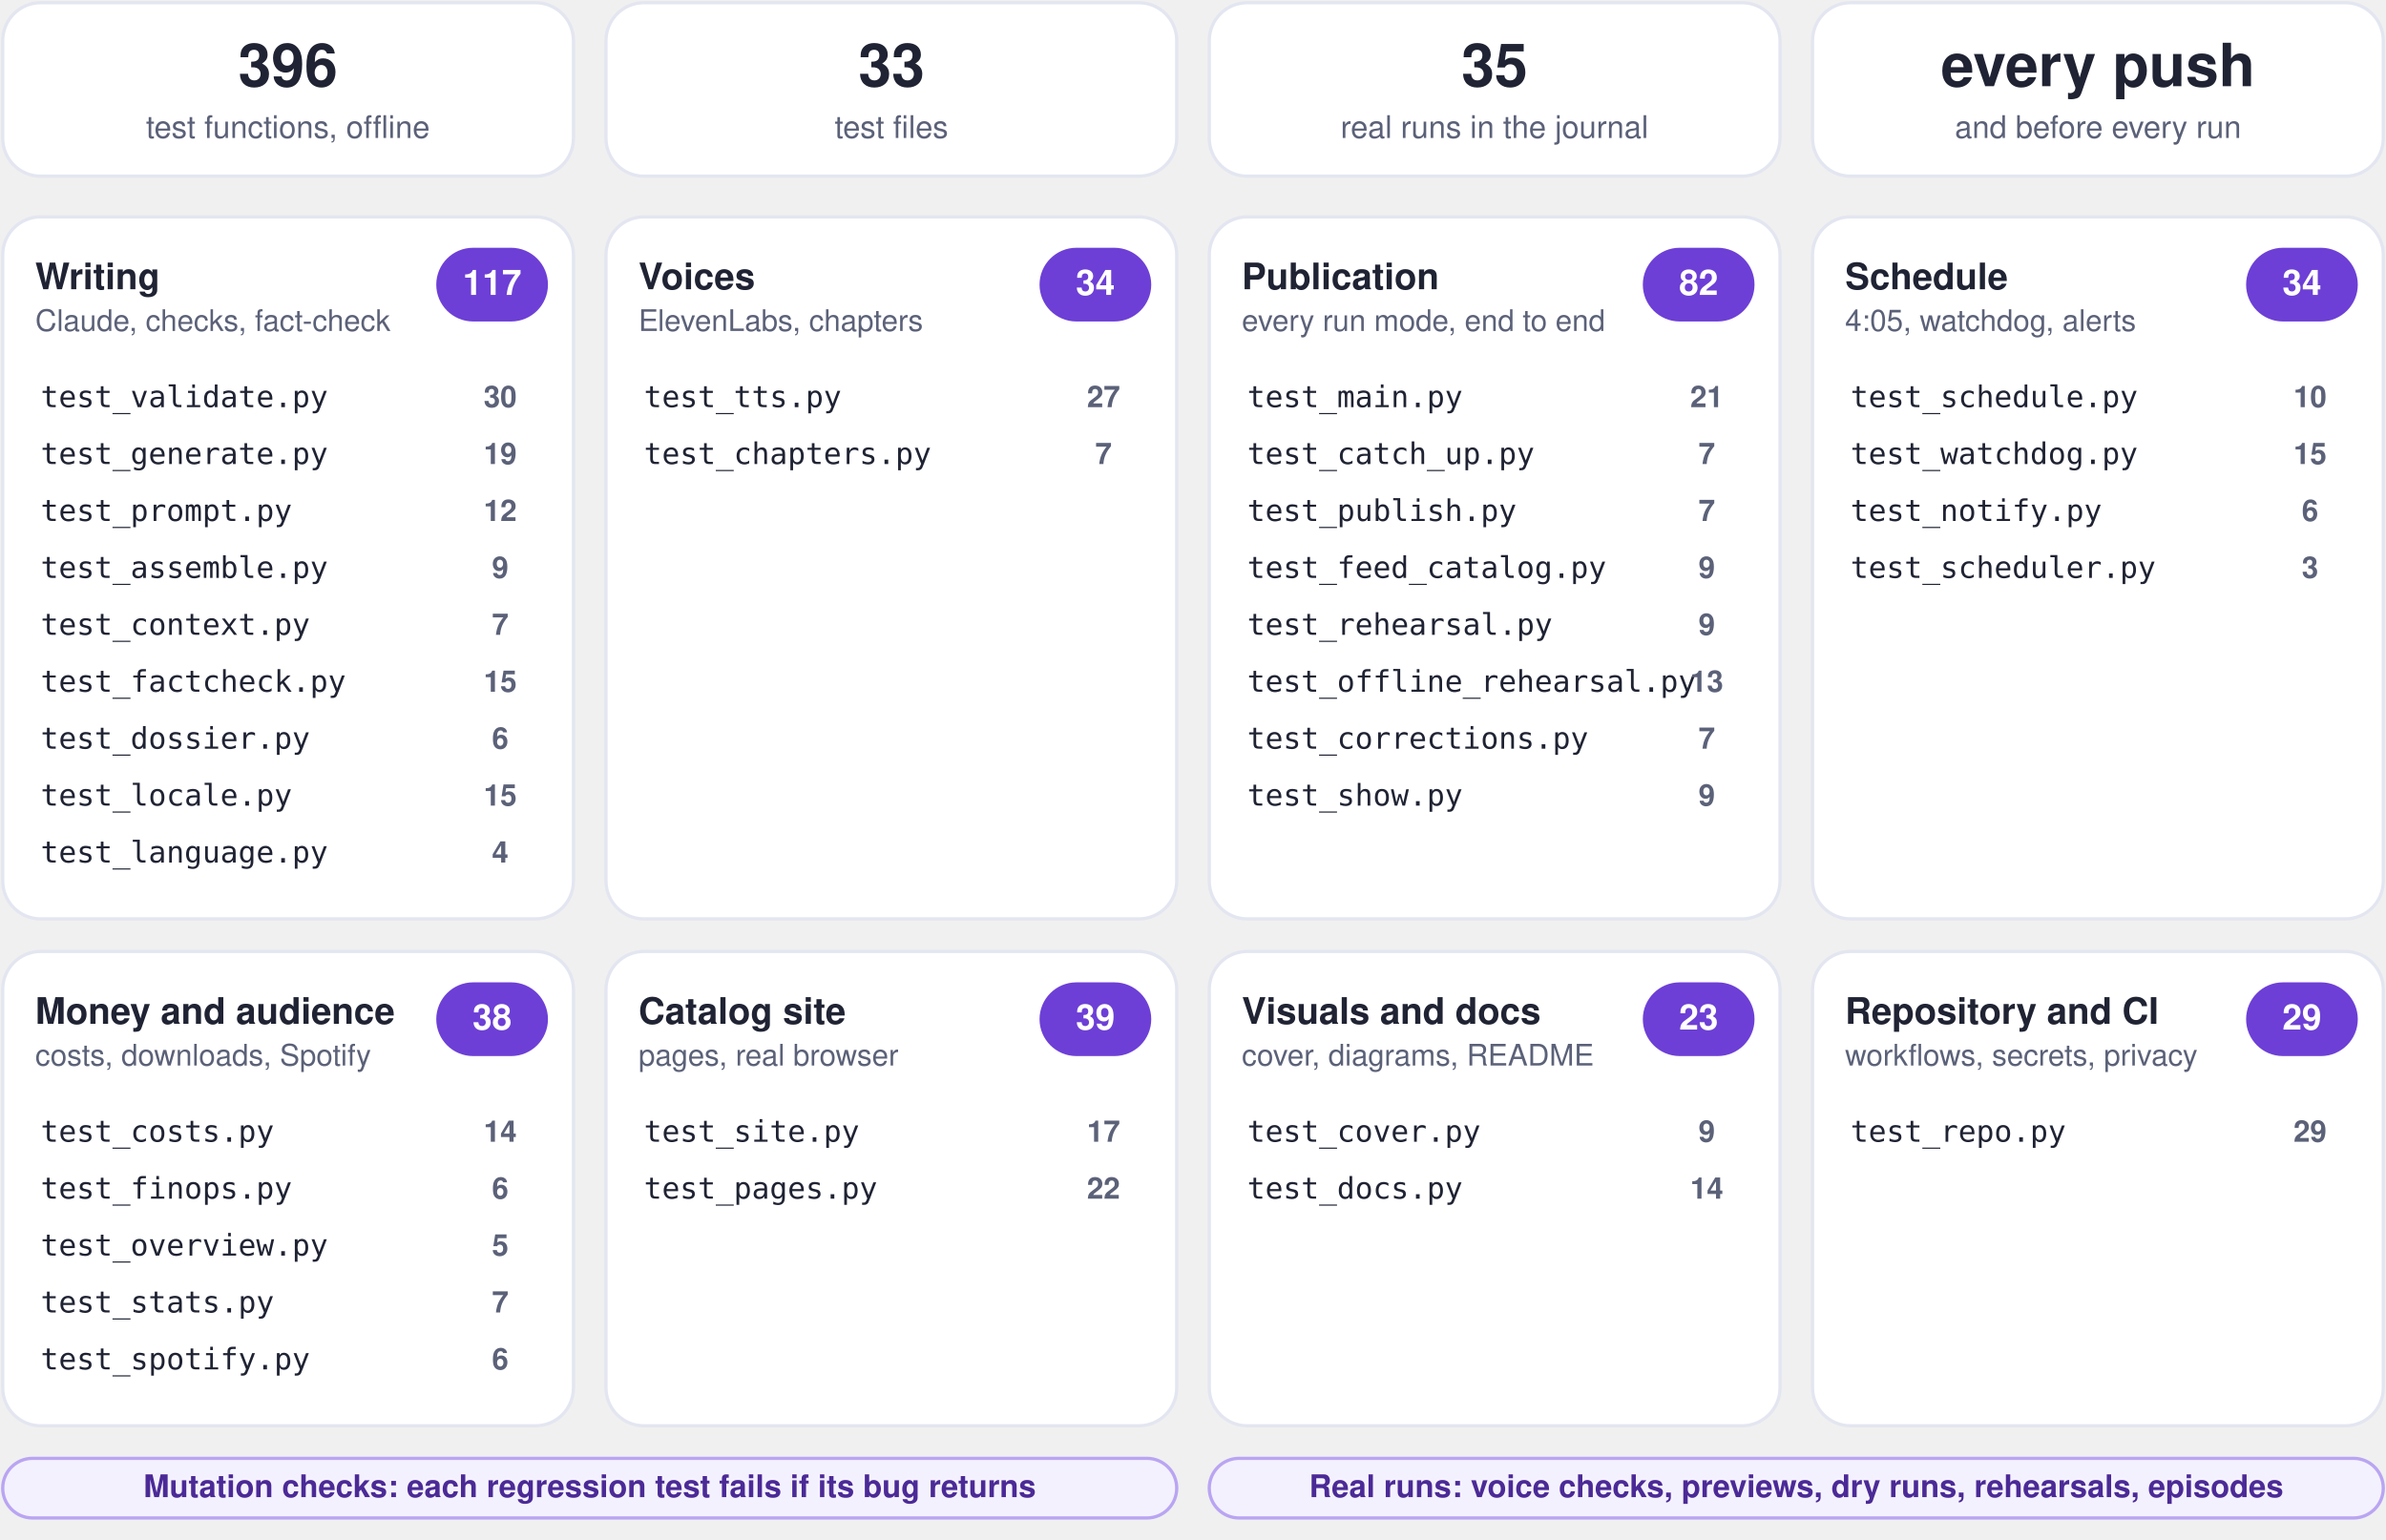
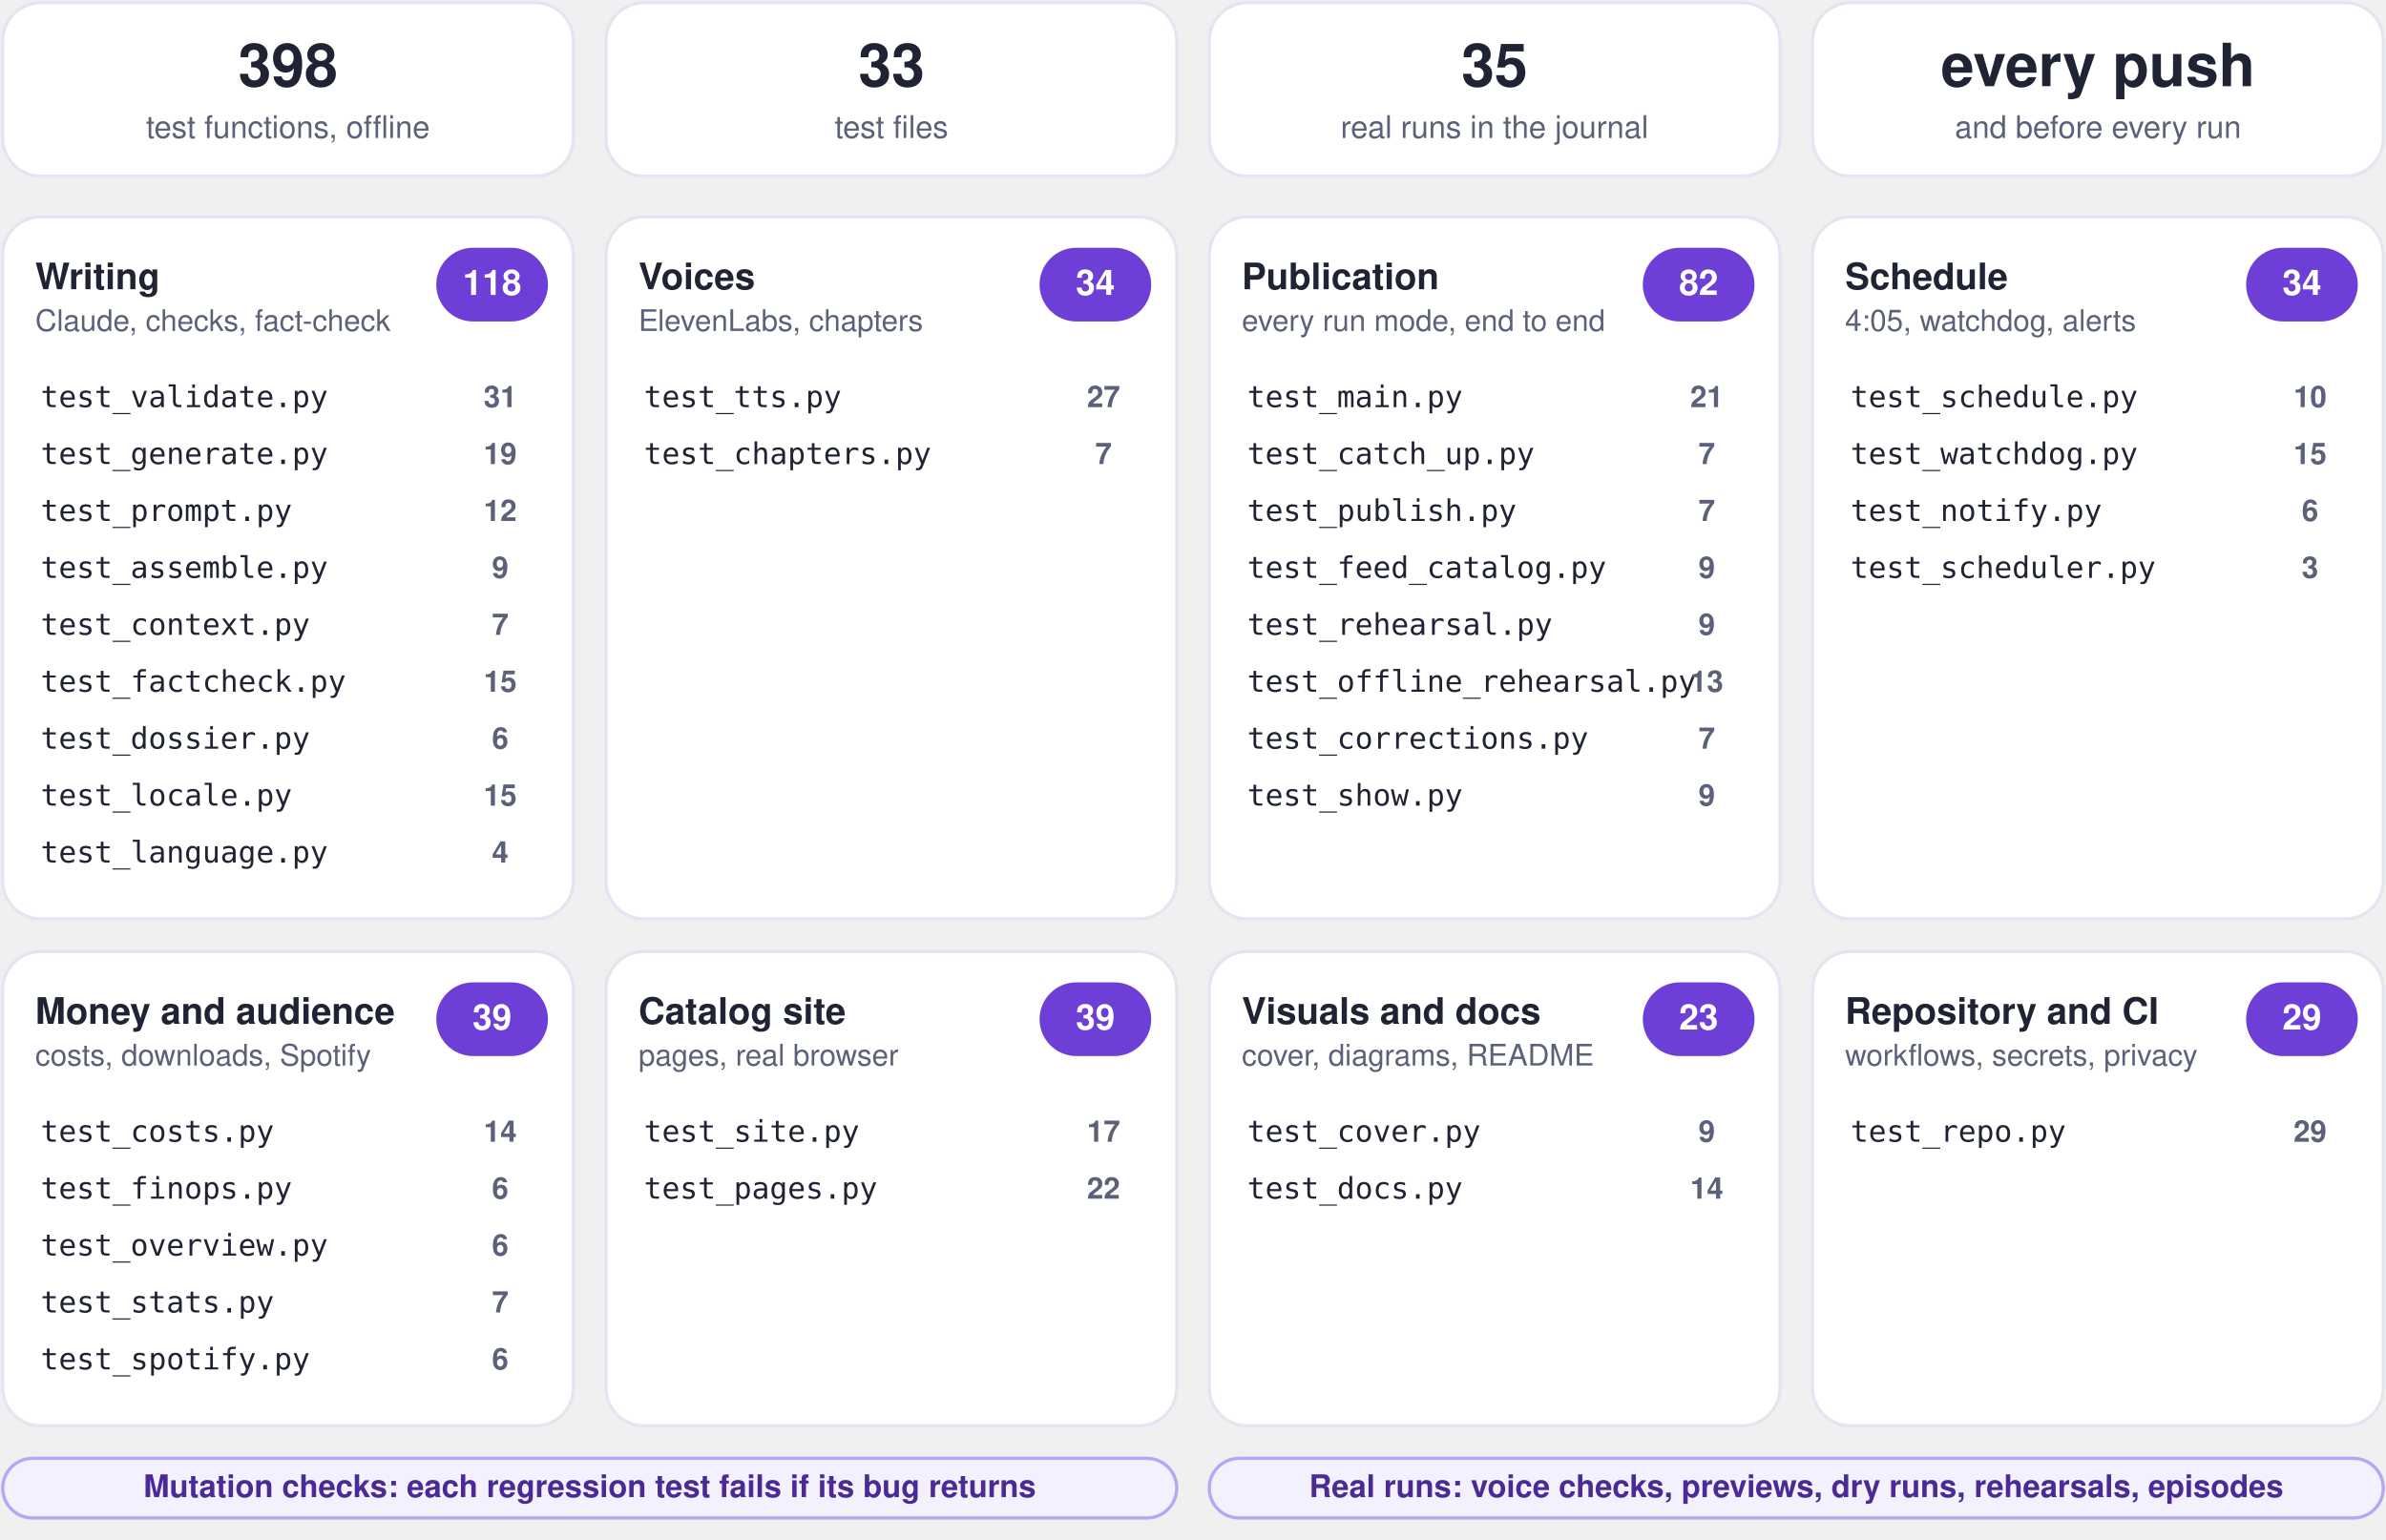
- <svg xmlns="http://www.w3.org/2000/svg" viewBox="0 0 880 568" width="880" height="568" role="img" aria-label="Test plan: 396 offline tests in 33 files">
+ <svg xmlns="http://www.w3.org/2000/svg" viewBox="0 0 880 568" width="880" height="568" role="img" aria-label="Test plan: 398 offline tests in 33 files">
  <g class="box">
    <rect x="1.0" y="1.0" width="210.5" height="64.0" rx="14" fill="#ffffff" stroke="#e3e6f0" stroke-width="1.2" class="frame" />
-     <text x="106.2" y="31.8" font-family="-apple-system, BlinkMacSystemFont, 'Segoe UI', Helvetica, Arial, sans-serif" font-size="22" font-weight="750" fill="#1f2333" text-anchor="middle">396</text>
+     <text x="106.2" y="31.8" font-family="-apple-system, BlinkMacSystemFont, 'Segoe UI', Helvetica, Arial, sans-serif" font-size="22" font-weight="750" fill="#1f2333" text-anchor="middle">398</text>
    <text x="106.2" y="50.9" font-family="-apple-system, BlinkMacSystemFont, 'Segoe UI', Helvetica, Arial, sans-serif" font-size="11.5" font-weight="500" fill="#5b6178" text-anchor="middle">test functions, offline</text>
  </g>
  <g class="box">
    <rect x="223.5" y="1.0" width="210.5" height="64.0" rx="14" fill="#ffffff" stroke="#e3e6f0" stroke-width="1.2" class="frame" />
    <text x="328.8" y="31.8" font-family="-apple-system, BlinkMacSystemFont, 'Segoe UI', Helvetica, Arial, sans-serif" font-size="22" font-weight="750" fill="#1f2333" text-anchor="middle">33</text>
    <text x="328.8" y="50.9" font-family="-apple-system, BlinkMacSystemFont, 'Segoe UI', Helvetica, Arial, sans-serif" font-size="11.5" font-weight="500" fill="#5b6178" text-anchor="middle">test files</text>
  </g>
  <g class="box">
    <rect x="446.0" y="1.0" width="210.5" height="64.0" rx="14" fill="#ffffff" stroke="#e3e6f0" stroke-width="1.2" class="frame" />
    <text x="551.2" y="31.8" font-family="-apple-system, BlinkMacSystemFont, 'Segoe UI', Helvetica, Arial, sans-serif" font-size="22" font-weight="750" fill="#1f2333" text-anchor="middle">35</text>
    <text x="551.2" y="50.9" font-family="-apple-system, BlinkMacSystemFont, 'Segoe UI', Helvetica, Arial, sans-serif" font-size="11.5" font-weight="500" fill="#5b6178" text-anchor="middle">real runs in the journal</text>
  </g>
  <g class="box">
    <rect x="668.5" y="1.0" width="210.5" height="64.0" rx="14" fill="#ffffff" stroke="#e3e6f0" stroke-width="1.2" class="frame" />
    <text x="773.8" y="31.8" font-family="-apple-system, BlinkMacSystemFont, 'Segoe UI', Helvetica, Arial, sans-serif" font-size="22" font-weight="750" fill="#1f2333" text-anchor="middle">every push</text>
    <text x="773.8" y="50.9" font-family="-apple-system, BlinkMacSystemFont, 'Segoe UI', Helvetica, Arial, sans-serif" font-size="11.5" font-weight="500" fill="#5b6178" text-anchor="middle">and before every run</text>
  </g>
  <rect x="1.0" y="80.0" width="210.5" height="259.0" rx="14" fill="#ffffff" stroke="#e3e6f0" stroke-width="1.2" />
  <g class="box">
    <rect x="9.0" y="90.0" width="152.5" height="40.0" rx="12" fill="none" stroke="none" stroke-width="1.2" class="frame" />
    <text x="13.0" y="106.7" font-family="-apple-system, BlinkMacSystemFont, 'Segoe UI', Helvetica, Arial, sans-serif" font-size="13.5" font-weight="700" fill="#1f2333" text-anchor="start">Writing</text>
    <text x="13.0" y="122.1" font-family="-apple-system, BlinkMacSystemFont, 'Segoe UI', Helvetica, Arial, sans-serif" font-size="11" font-weight="400" fill="#5b6178" text-anchor="start">Claude, checks, fact-check</text>
  </g>
  <g class="box">
    <rect x="161.5" y="92.0" width="40.0" height="26.0" rx="13" fill="#6d3fd6" stroke="#6d3fd6" stroke-width="1.2" class="frame" />
-     <text x="181.5" y="108.8" font-family="-apple-system, BlinkMacSystemFont, 'Segoe UI', Helvetica, Arial, sans-serif" font-size="13" font-weight="700" fill="#ffffff" text-anchor="middle">117</text>
+     <text x="181.5" y="108.8" font-family="-apple-system, BlinkMacSystemFont, 'Segoe UI', Helvetica, Arial, sans-serif" font-size="13" font-weight="700" fill="#ffffff" text-anchor="middle">118</text>
  </g>
  <g class="box">
    <rect x="11.0" y="138.0" width="190.5" height="18.0" rx="12" fill="none" stroke="none" stroke-width="1.2" class="frame" />
    <text x="15.0" y="150.2" font-family="ui-monospace, SFMono-Regular, Menlo, Consolas, monospace" font-size="11" font-weight="500" fill="#1f2333" text-anchor="start">test_validate.py</text>
  </g>
  <g class="box">
    <rect x="167.5" y="138.0" width="34.0" height="18.0" rx="12" fill="none" stroke="none" stroke-width="1.2" class="frame" />
-     <text x="184.5" y="150.2" font-family="-apple-system, BlinkMacSystemFont, 'Segoe UI', Helvetica, Arial, sans-serif" font-size="11" font-weight="700" fill="#5b6178" text-anchor="middle">30</text>
+     <text x="184.5" y="150.2" font-family="-apple-system, BlinkMacSystemFont, 'Segoe UI', Helvetica, Arial, sans-serif" font-size="11" font-weight="700" fill="#5b6178" text-anchor="middle">31</text>
  </g>
  <g class="box">
    <rect x="11.0" y="159.0" width="190.5" height="18.0" rx="12" fill="none" stroke="none" stroke-width="1.2" class="frame" />
    <text x="15.0" y="171.2" font-family="ui-monospace, SFMono-Regular, Menlo, Consolas, monospace" font-size="11" font-weight="500" fill="#1f2333" text-anchor="start">test_generate.py</text>
  </g>
  <g class="box">
    <rect x="167.5" y="159.0" width="34.0" height="18.0" rx="12" fill="none" stroke="none" stroke-width="1.2" class="frame" />
    <text x="184.5" y="171.2" font-family="-apple-system, BlinkMacSystemFont, 'Segoe UI', Helvetica, Arial, sans-serif" font-size="11" font-weight="700" fill="#5b6178" text-anchor="middle">19</text>
  </g>
  <g class="box">
    <rect x="11.0" y="180.0" width="190.5" height="18.0" rx="12" fill="none" stroke="none" stroke-width="1.2" class="frame" />
    <text x="15.0" y="192.2" font-family="ui-monospace, SFMono-Regular, Menlo, Consolas, monospace" font-size="11" font-weight="500" fill="#1f2333" text-anchor="start">test_prompt.py</text>
  </g>
  <g class="box">
    <rect x="167.5" y="180.0" width="34.0" height="18.0" rx="12" fill="none" stroke="none" stroke-width="1.2" class="frame" />
    <text x="184.5" y="192.2" font-family="-apple-system, BlinkMacSystemFont, 'Segoe UI', Helvetica, Arial, sans-serif" font-size="11" font-weight="700" fill="#5b6178" text-anchor="middle">12</text>
  </g>
  <g class="box">
    <rect x="11.0" y="201.0" width="190.5" height="18.0" rx="12" fill="none" stroke="none" stroke-width="1.2" class="frame" />
    <text x="15.0" y="213.2" font-family="ui-monospace, SFMono-Regular, Menlo, Consolas, monospace" font-size="11" font-weight="500" fill="#1f2333" text-anchor="start">test_assemble.py</text>
  </g>
  <g class="box">
    <rect x="167.5" y="201.0" width="34.0" height="18.0" rx="12" fill="none" stroke="none" stroke-width="1.2" class="frame" />
    <text x="184.5" y="213.2" font-family="-apple-system, BlinkMacSystemFont, 'Segoe UI', Helvetica, Arial, sans-serif" font-size="11" font-weight="700" fill="#5b6178" text-anchor="middle">9</text>
  </g>
  <g class="box">
    <rect x="11.0" y="222.0" width="190.5" height="18.0" rx="12" fill="none" stroke="none" stroke-width="1.2" class="frame" />
    <text x="15.0" y="234.2" font-family="ui-monospace, SFMono-Regular, Menlo, Consolas, monospace" font-size="11" font-weight="500" fill="#1f2333" text-anchor="start">test_context.py</text>
  </g>
  <g class="box">
    <rect x="167.5" y="222.0" width="34.0" height="18.0" rx="12" fill="none" stroke="none" stroke-width="1.2" class="frame" />
    <text x="184.5" y="234.2" font-family="-apple-system, BlinkMacSystemFont, 'Segoe UI', Helvetica, Arial, sans-serif" font-size="11" font-weight="700" fill="#5b6178" text-anchor="middle">7</text>
  </g>
  <g class="box">
    <rect x="11.0" y="243.0" width="190.5" height="18.0" rx="12" fill="none" stroke="none" stroke-width="1.2" class="frame" />
    <text x="15.0" y="255.2" font-family="ui-monospace, SFMono-Regular, Menlo, Consolas, monospace" font-size="11" font-weight="500" fill="#1f2333" text-anchor="start">test_factcheck.py</text>
  </g>
  <g class="box">
    <rect x="167.5" y="243.0" width="34.0" height="18.0" rx="12" fill="none" stroke="none" stroke-width="1.2" class="frame" />
    <text x="184.5" y="255.2" font-family="-apple-system, BlinkMacSystemFont, 'Segoe UI', Helvetica, Arial, sans-serif" font-size="11" font-weight="700" fill="#5b6178" text-anchor="middle">15</text>
  </g>
  <g class="box">
    <rect x="11.0" y="264.0" width="190.5" height="18.0" rx="12" fill="none" stroke="none" stroke-width="1.2" class="frame" />
    <text x="15.0" y="276.2" font-family="ui-monospace, SFMono-Regular, Menlo, Consolas, monospace" font-size="11" font-weight="500" fill="#1f2333" text-anchor="start">test_dossier.py</text>
  </g>
  <g class="box">
    <rect x="167.5" y="264.0" width="34.0" height="18.0" rx="12" fill="none" stroke="none" stroke-width="1.2" class="frame" />
    <text x="184.5" y="276.2" font-family="-apple-system, BlinkMacSystemFont, 'Segoe UI', Helvetica, Arial, sans-serif" font-size="11" font-weight="700" fill="#5b6178" text-anchor="middle">6</text>
  </g>
  <g class="box">
    <rect x="11.0" y="285.0" width="190.5" height="18.0" rx="12" fill="none" stroke="none" stroke-width="1.2" class="frame" />
    <text x="15.0" y="297.2" font-family="ui-monospace, SFMono-Regular, Menlo, Consolas, monospace" font-size="11" font-weight="500" fill="#1f2333" text-anchor="start">test_locale.py</text>
  </g>
  <g class="box">
    <rect x="167.5" y="285.0" width="34.0" height="18.0" rx="12" fill="none" stroke="none" stroke-width="1.2" class="frame" />
    <text x="184.5" y="297.2" font-family="-apple-system, BlinkMacSystemFont, 'Segoe UI', Helvetica, Arial, sans-serif" font-size="11" font-weight="700" fill="#5b6178" text-anchor="middle">15</text>
  </g>
  <g class="box">
    <rect x="11.0" y="306.0" width="190.5" height="18.0" rx="12" fill="none" stroke="none" stroke-width="1.2" class="frame" />
    <text x="15.0" y="318.2" font-family="ui-monospace, SFMono-Regular, Menlo, Consolas, monospace" font-size="11" font-weight="500" fill="#1f2333" text-anchor="start">test_language.py</text>
  </g>
  <g class="box">
    <rect x="167.5" y="306.0" width="34.0" height="18.0" rx="12" fill="none" stroke="none" stroke-width="1.2" class="frame" />
    <text x="184.5" y="318.2" font-family="-apple-system, BlinkMacSystemFont, 'Segoe UI', Helvetica, Arial, sans-serif" font-size="11" font-weight="700" fill="#5b6178" text-anchor="middle">4</text>
  </g>
  <rect x="223.5" y="80.0" width="210.5" height="259.0" rx="14" fill="#ffffff" stroke="#e3e6f0" stroke-width="1.2" />
  <g class="box">
    <rect x="231.5" y="90.0" width="152.5" height="40.0" rx="12" fill="none" stroke="none" stroke-width="1.2" class="frame" />
    <text x="235.5" y="106.7" font-family="-apple-system, BlinkMacSystemFont, 'Segoe UI', Helvetica, Arial, sans-serif" font-size="13.5" font-weight="700" fill="#1f2333" text-anchor="start">Voices</text>
    <text x="235.5" y="122.1" font-family="-apple-system, BlinkMacSystemFont, 'Segoe UI', Helvetica, Arial, sans-serif" font-size="11" font-weight="400" fill="#5b6178" text-anchor="start">ElevenLabs, chapters</text>
  </g>
  <g class="box">
    <rect x="384.0" y="92.0" width="40.0" height="26.0" rx="13" fill="#6d3fd6" stroke="#6d3fd6" stroke-width="1.2" class="frame" />
    <text x="404.0" y="108.8" font-family="-apple-system, BlinkMacSystemFont, 'Segoe UI', Helvetica, Arial, sans-serif" font-size="13" font-weight="700" fill="#ffffff" text-anchor="middle">34</text>
  </g>
  <g class="box">
    <rect x="233.5" y="138.0" width="190.5" height="18.0" rx="12" fill="none" stroke="none" stroke-width="1.2" class="frame" />
    <text x="237.5" y="150.2" font-family="ui-monospace, SFMono-Regular, Menlo, Consolas, monospace" font-size="11" font-weight="500" fill="#1f2333" text-anchor="start">test_tts.py</text>
  </g>
  <g class="box">
    <rect x="390.0" y="138.0" width="34.0" height="18.0" rx="12" fill="none" stroke="none" stroke-width="1.2" class="frame" />
    <text x="407.0" y="150.2" font-family="-apple-system, BlinkMacSystemFont, 'Segoe UI', Helvetica, Arial, sans-serif" font-size="11" font-weight="700" fill="#5b6178" text-anchor="middle">27</text>
  </g>
  <g class="box">
    <rect x="233.5" y="159.0" width="190.5" height="18.0" rx="12" fill="none" stroke="none" stroke-width="1.2" class="frame" />
    <text x="237.5" y="171.2" font-family="ui-monospace, SFMono-Regular, Menlo, Consolas, monospace" font-size="11" font-weight="500" fill="#1f2333" text-anchor="start">test_chapters.py</text>
  </g>
  <g class="box">
    <rect x="390.0" y="159.0" width="34.0" height="18.0" rx="12" fill="none" stroke="none" stroke-width="1.2" class="frame" />
    <text x="407.0" y="171.2" font-family="-apple-system, BlinkMacSystemFont, 'Segoe UI', Helvetica, Arial, sans-serif" font-size="11" font-weight="700" fill="#5b6178" text-anchor="middle">7</text>
  </g>
  <rect x="446.0" y="80.0" width="210.5" height="259.0" rx="14" fill="#ffffff" stroke="#e3e6f0" stroke-width="1.2" />
  <g class="box">
    <rect x="454.0" y="90.0" width="152.5" height="40.0" rx="12" fill="none" stroke="none" stroke-width="1.2" class="frame" />
    <text x="458.0" y="106.7" font-family="-apple-system, BlinkMacSystemFont, 'Segoe UI', Helvetica, Arial, sans-serif" font-size="13.5" font-weight="700" fill="#1f2333" text-anchor="start">Publication</text>
    <text x="458.0" y="122.1" font-family="-apple-system, BlinkMacSystemFont, 'Segoe UI', Helvetica, Arial, sans-serif" font-size="11" font-weight="400" fill="#5b6178" text-anchor="start">every run mode, end to end</text>
  </g>
  <g class="box">
    <rect x="606.5" y="92.0" width="40.0" height="26.0" rx="13" fill="#6d3fd6" stroke="#6d3fd6" stroke-width="1.2" class="frame" />
    <text x="626.5" y="108.8" font-family="-apple-system, BlinkMacSystemFont, 'Segoe UI', Helvetica, Arial, sans-serif" font-size="13" font-weight="700" fill="#ffffff" text-anchor="middle">82</text>
  </g>
  <g class="box">
    <rect x="456.0" y="138.0" width="190.5" height="18.0" rx="12" fill="none" stroke="none" stroke-width="1.2" class="frame" />
    <text x="460.0" y="150.2" font-family="ui-monospace, SFMono-Regular, Menlo, Consolas, monospace" font-size="11" font-weight="500" fill="#1f2333" text-anchor="start">test_main.py</text>
  </g>
  <g class="box">
    <rect x="612.5" y="138.0" width="34.0" height="18.0" rx="12" fill="none" stroke="none" stroke-width="1.2" class="frame" />
    <text x="629.5" y="150.2" font-family="-apple-system, BlinkMacSystemFont, 'Segoe UI', Helvetica, Arial, sans-serif" font-size="11" font-weight="700" fill="#5b6178" text-anchor="middle">21</text>
  </g>
  <g class="box">
    <rect x="456.0" y="159.0" width="190.5" height="18.0" rx="12" fill="none" stroke="none" stroke-width="1.2" class="frame" />
    <text x="460.0" y="171.2" font-family="ui-monospace, SFMono-Regular, Menlo, Consolas, monospace" font-size="11" font-weight="500" fill="#1f2333" text-anchor="start">test_catch_up.py</text>
  </g>
  <g class="box">
    <rect x="612.5" y="159.0" width="34.0" height="18.0" rx="12" fill="none" stroke="none" stroke-width="1.2" class="frame" />
    <text x="629.5" y="171.2" font-family="-apple-system, BlinkMacSystemFont, 'Segoe UI', Helvetica, Arial, sans-serif" font-size="11" font-weight="700" fill="#5b6178" text-anchor="middle">7</text>
  </g>
  <g class="box">
    <rect x="456.0" y="180.0" width="190.5" height="18.0" rx="12" fill="none" stroke="none" stroke-width="1.2" class="frame" />
    <text x="460.0" y="192.2" font-family="ui-monospace, SFMono-Regular, Menlo, Consolas, monospace" font-size="11" font-weight="500" fill="#1f2333" text-anchor="start">test_publish.py</text>
  </g>
  <g class="box">
    <rect x="612.5" y="180.0" width="34.0" height="18.0" rx="12" fill="none" stroke="none" stroke-width="1.2" class="frame" />
    <text x="629.5" y="192.2" font-family="-apple-system, BlinkMacSystemFont, 'Segoe UI', Helvetica, Arial, sans-serif" font-size="11" font-weight="700" fill="#5b6178" text-anchor="middle">7</text>
  </g>
  <g class="box">
    <rect x="456.0" y="201.0" width="190.5" height="18.0" rx="12" fill="none" stroke="none" stroke-width="1.2" class="frame" />
    <text x="460.0" y="213.2" font-family="ui-monospace, SFMono-Regular, Menlo, Consolas, monospace" font-size="11" font-weight="500" fill="#1f2333" text-anchor="start">test_feed_catalog.py</text>
  </g>
  <g class="box">
    <rect x="612.5" y="201.0" width="34.0" height="18.0" rx="12" fill="none" stroke="none" stroke-width="1.2" class="frame" />
    <text x="629.5" y="213.2" font-family="-apple-system, BlinkMacSystemFont, 'Segoe UI', Helvetica, Arial, sans-serif" font-size="11" font-weight="700" fill="#5b6178" text-anchor="middle">9</text>
  </g>
  <g class="box">
    <rect x="456.0" y="222.0" width="190.5" height="18.0" rx="12" fill="none" stroke="none" stroke-width="1.2" class="frame" />
    <text x="460.0" y="234.2" font-family="ui-monospace, SFMono-Regular, Menlo, Consolas, monospace" font-size="11" font-weight="500" fill="#1f2333" text-anchor="start">test_rehearsal.py</text>
  </g>
  <g class="box">
    <rect x="612.5" y="222.0" width="34.0" height="18.0" rx="12" fill="none" stroke="none" stroke-width="1.2" class="frame" />
    <text x="629.5" y="234.2" font-family="-apple-system, BlinkMacSystemFont, 'Segoe UI', Helvetica, Arial, sans-serif" font-size="11" font-weight="700" fill="#5b6178" text-anchor="middle">9</text>
  </g>
  <g class="box">
    <rect x="456.0" y="243.0" width="190.5" height="18.0" rx="12" fill="none" stroke="none" stroke-width="1.2" class="frame" />
    <text x="460.0" y="255.2" font-family="ui-monospace, SFMono-Regular, Menlo, Consolas, monospace" font-size="11" font-weight="500" fill="#1f2333" text-anchor="start">test_offline_rehearsal.py</text>
  </g>
  <g class="box">
    <rect x="612.5" y="243.0" width="34.0" height="18.0" rx="12" fill="none" stroke="none" stroke-width="1.2" class="frame" />
    <text x="629.5" y="255.2" font-family="-apple-system, BlinkMacSystemFont, 'Segoe UI', Helvetica, Arial, sans-serif" font-size="11" font-weight="700" fill="#5b6178" text-anchor="middle">13</text>
  </g>
  <g class="box">
    <rect x="456.0" y="264.0" width="190.5" height="18.0" rx="12" fill="none" stroke="none" stroke-width="1.2" class="frame" />
    <text x="460.0" y="276.2" font-family="ui-monospace, SFMono-Regular, Menlo, Consolas, monospace" font-size="11" font-weight="500" fill="#1f2333" text-anchor="start">test_corrections.py</text>
  </g>
  <g class="box">
    <rect x="612.5" y="264.0" width="34.0" height="18.0" rx="12" fill="none" stroke="none" stroke-width="1.2" class="frame" />
    <text x="629.5" y="276.2" font-family="-apple-system, BlinkMacSystemFont, 'Segoe UI', Helvetica, Arial, sans-serif" font-size="11" font-weight="700" fill="#5b6178" text-anchor="middle">7</text>
  </g>
  <g class="box">
    <rect x="456.0" y="285.0" width="190.5" height="18.0" rx="12" fill="none" stroke="none" stroke-width="1.2" class="frame" />
    <text x="460.0" y="297.2" font-family="ui-monospace, SFMono-Regular, Menlo, Consolas, monospace" font-size="11" font-weight="500" fill="#1f2333" text-anchor="start">test_show.py</text>
  </g>
  <g class="box">
    <rect x="612.5" y="285.0" width="34.0" height="18.0" rx="12" fill="none" stroke="none" stroke-width="1.2" class="frame" />
    <text x="629.5" y="297.2" font-family="-apple-system, BlinkMacSystemFont, 'Segoe UI', Helvetica, Arial, sans-serif" font-size="11" font-weight="700" fill="#5b6178" text-anchor="middle">9</text>
  </g>
  <rect x="668.5" y="80.0" width="210.5" height="259.0" rx="14" fill="#ffffff" stroke="#e3e6f0" stroke-width="1.2" />
  <g class="box">
    <rect x="676.5" y="90.0" width="152.5" height="40.0" rx="12" fill="none" stroke="none" stroke-width="1.2" class="frame" />
    <text x="680.5" y="106.7" font-family="-apple-system, BlinkMacSystemFont, 'Segoe UI', Helvetica, Arial, sans-serif" font-size="13.5" font-weight="700" fill="#1f2333" text-anchor="start">Schedule</text>
    <text x="680.5" y="122.1" font-family="-apple-system, BlinkMacSystemFont, 'Segoe UI', Helvetica, Arial, sans-serif" font-size="11" font-weight="400" fill="#5b6178" text-anchor="start">4:05, watchdog, alerts</text>
  </g>
  <g class="box">
    <rect x="829.0" y="92.0" width="40.0" height="26.0" rx="13" fill="#6d3fd6" stroke="#6d3fd6" stroke-width="1.2" class="frame" />
    <text x="849.0" y="108.8" font-family="-apple-system, BlinkMacSystemFont, 'Segoe UI', Helvetica, Arial, sans-serif" font-size="13" font-weight="700" fill="#ffffff" text-anchor="middle">34</text>
  </g>
  <g class="box">
    <rect x="678.5" y="138.0" width="190.5" height="18.0" rx="12" fill="none" stroke="none" stroke-width="1.2" class="frame" />
    <text x="682.5" y="150.2" font-family="ui-monospace, SFMono-Regular, Menlo, Consolas, monospace" font-size="11" font-weight="500" fill="#1f2333" text-anchor="start">test_schedule.py</text>
  </g>
  <g class="box">
    <rect x="835.0" y="138.0" width="34.0" height="18.0" rx="12" fill="none" stroke="none" stroke-width="1.2" class="frame" />
    <text x="852.0" y="150.2" font-family="-apple-system, BlinkMacSystemFont, 'Segoe UI', Helvetica, Arial, sans-serif" font-size="11" font-weight="700" fill="#5b6178" text-anchor="middle">10</text>
  </g>
  <g class="box">
    <rect x="678.5" y="159.0" width="190.5" height="18.0" rx="12" fill="none" stroke="none" stroke-width="1.2" class="frame" />
    <text x="682.5" y="171.2" font-family="ui-monospace, SFMono-Regular, Menlo, Consolas, monospace" font-size="11" font-weight="500" fill="#1f2333" text-anchor="start">test_watchdog.py</text>
  </g>
  <g class="box">
    <rect x="835.0" y="159.0" width="34.0" height="18.0" rx="12" fill="none" stroke="none" stroke-width="1.2" class="frame" />
    <text x="852.0" y="171.2" font-family="-apple-system, BlinkMacSystemFont, 'Segoe UI', Helvetica, Arial, sans-serif" font-size="11" font-weight="700" fill="#5b6178" text-anchor="middle">15</text>
  </g>
  <g class="box">
    <rect x="678.5" y="180.0" width="190.5" height="18.0" rx="12" fill="none" stroke="none" stroke-width="1.2" class="frame" />
    <text x="682.5" y="192.2" font-family="ui-monospace, SFMono-Regular, Menlo, Consolas, monospace" font-size="11" font-weight="500" fill="#1f2333" text-anchor="start">test_notify.py</text>
  </g>
  <g class="box">
    <rect x="835.0" y="180.0" width="34.0" height="18.0" rx="12" fill="none" stroke="none" stroke-width="1.2" class="frame" />
    <text x="852.0" y="192.2" font-family="-apple-system, BlinkMacSystemFont, 'Segoe UI', Helvetica, Arial, sans-serif" font-size="11" font-weight="700" fill="#5b6178" text-anchor="middle">6</text>
  </g>
  <g class="box">
    <rect x="678.5" y="201.0" width="190.5" height="18.0" rx="12" fill="none" stroke="none" stroke-width="1.2" class="frame" />
    <text x="682.5" y="213.2" font-family="ui-monospace, SFMono-Regular, Menlo, Consolas, monospace" font-size="11" font-weight="500" fill="#1f2333" text-anchor="start">test_scheduler.py</text>
  </g>
  <g class="box">
    <rect x="835.0" y="201.0" width="34.0" height="18.0" rx="12" fill="none" stroke="none" stroke-width="1.2" class="frame" />
    <text x="852.0" y="213.2" font-family="-apple-system, BlinkMacSystemFont, 'Segoe UI', Helvetica, Arial, sans-serif" font-size="11" font-weight="700" fill="#5b6178" text-anchor="middle">3</text>
  </g>
  <rect x="1.0" y="351.0" width="210.5" height="175.0" rx="14" fill="#ffffff" stroke="#e3e6f0" stroke-width="1.2" />
  <g class="box">
    <rect x="9.0" y="361.0" width="152.5" height="40.0" rx="12" fill="none" stroke="none" stroke-width="1.2" class="frame" />
    <text x="13.0" y="377.7" font-family="-apple-system, BlinkMacSystemFont, 'Segoe UI', Helvetica, Arial, sans-serif" font-size="13.5" font-weight="700" fill="#1f2333" text-anchor="start">Money and audience</text>
    <text x="13.0" y="393.1" font-family="-apple-system, BlinkMacSystemFont, 'Segoe UI', Helvetica, Arial, sans-serif" font-size="11" font-weight="400" fill="#5b6178" text-anchor="start">costs, downloads, Spotify</text>
  </g>
  <g class="box">
    <rect x="161.5" y="363.0" width="40.0" height="26.0" rx="13" fill="#6d3fd6" stroke="#6d3fd6" stroke-width="1.2" class="frame" />
-     <text x="181.5" y="379.8" font-family="-apple-system, BlinkMacSystemFont, 'Segoe UI', Helvetica, Arial, sans-serif" font-size="13" font-weight="700" fill="#ffffff" text-anchor="middle">38</text>
+     <text x="181.5" y="379.8" font-family="-apple-system, BlinkMacSystemFont, 'Segoe UI', Helvetica, Arial, sans-serif" font-size="13" font-weight="700" fill="#ffffff" text-anchor="middle">39</text>
  </g>
  <g class="box">
    <rect x="11.0" y="409.0" width="190.5" height="18.0" rx="12" fill="none" stroke="none" stroke-width="1.2" class="frame" />
    <text x="15.0" y="421.2" font-family="ui-monospace, SFMono-Regular, Menlo, Consolas, monospace" font-size="11" font-weight="500" fill="#1f2333" text-anchor="start">test_costs.py</text>
  </g>
  <g class="box">
    <rect x="167.5" y="409.0" width="34.0" height="18.0" rx="12" fill="none" stroke="none" stroke-width="1.2" class="frame" />
    <text x="184.5" y="421.2" font-family="-apple-system, BlinkMacSystemFont, 'Segoe UI', Helvetica, Arial, sans-serif" font-size="11" font-weight="700" fill="#5b6178" text-anchor="middle">14</text>
  </g>
  <g class="box">
    <rect x="11.0" y="430.0" width="190.5" height="18.0" rx="12" fill="none" stroke="none" stroke-width="1.2" class="frame" />
    <text x="15.0" y="442.2" font-family="ui-monospace, SFMono-Regular, Menlo, Consolas, monospace" font-size="11" font-weight="500" fill="#1f2333" text-anchor="start">test_finops.py</text>
  </g>
  <g class="box">
    <rect x="167.5" y="430.0" width="34.0" height="18.0" rx="12" fill="none" stroke="none" stroke-width="1.2" class="frame" />
    <text x="184.5" y="442.2" font-family="-apple-system, BlinkMacSystemFont, 'Segoe UI', Helvetica, Arial, sans-serif" font-size="11" font-weight="700" fill="#5b6178" text-anchor="middle">6</text>
  </g>
  <g class="box">
    <rect x="11.0" y="451.0" width="190.5" height="18.0" rx="12" fill="none" stroke="none" stroke-width="1.2" class="frame" />
    <text x="15.0" y="463.2" font-family="ui-monospace, SFMono-Regular, Menlo, Consolas, monospace" font-size="11" font-weight="500" fill="#1f2333" text-anchor="start">test_overview.py</text>
  </g>
  <g class="box">
    <rect x="167.5" y="451.0" width="34.0" height="18.0" rx="12" fill="none" stroke="none" stroke-width="1.2" class="frame" />
-     <text x="184.5" y="463.2" font-family="-apple-system, BlinkMacSystemFont, 'Segoe UI', Helvetica, Arial, sans-serif" font-size="11" font-weight="700" fill="#5b6178" text-anchor="middle">5</text>
+     <text x="184.5" y="463.2" font-family="-apple-system, BlinkMacSystemFont, 'Segoe UI', Helvetica, Arial, sans-serif" font-size="11" font-weight="700" fill="#5b6178" text-anchor="middle">6</text>
  </g>
  <g class="box">
    <rect x="11.0" y="472.0" width="190.5" height="18.0" rx="12" fill="none" stroke="none" stroke-width="1.2" class="frame" />
    <text x="15.0" y="484.2" font-family="ui-monospace, SFMono-Regular, Menlo, Consolas, monospace" font-size="11" font-weight="500" fill="#1f2333" text-anchor="start">test_stats.py</text>
  </g>
  <g class="box">
    <rect x="167.5" y="472.0" width="34.0" height="18.0" rx="12" fill="none" stroke="none" stroke-width="1.2" class="frame" />
    <text x="184.5" y="484.2" font-family="-apple-system, BlinkMacSystemFont, 'Segoe UI', Helvetica, Arial, sans-serif" font-size="11" font-weight="700" fill="#5b6178" text-anchor="middle">7</text>
  </g>
  <g class="box">
    <rect x="11.0" y="493.0" width="190.5" height="18.0" rx="12" fill="none" stroke="none" stroke-width="1.2" class="frame" />
    <text x="15.0" y="505.2" font-family="ui-monospace, SFMono-Regular, Menlo, Consolas, monospace" font-size="11" font-weight="500" fill="#1f2333" text-anchor="start">test_spotify.py</text>
  </g>
  <g class="box">
    <rect x="167.5" y="493.0" width="34.0" height="18.0" rx="12" fill="none" stroke="none" stroke-width="1.2" class="frame" />
    <text x="184.5" y="505.2" font-family="-apple-system, BlinkMacSystemFont, 'Segoe UI', Helvetica, Arial, sans-serif" font-size="11" font-weight="700" fill="#5b6178" text-anchor="middle">6</text>
  </g>
  <rect x="223.5" y="351.0" width="210.5" height="175.0" rx="14" fill="#ffffff" stroke="#e3e6f0" stroke-width="1.2" />
  <g class="box">
    <rect x="231.5" y="361.0" width="152.5" height="40.0" rx="12" fill="none" stroke="none" stroke-width="1.2" class="frame" />
    <text x="235.5" y="377.7" font-family="-apple-system, BlinkMacSystemFont, 'Segoe UI', Helvetica, Arial, sans-serif" font-size="13.5" font-weight="700" fill="#1f2333" text-anchor="start">Catalog site</text>
    <text x="235.5" y="393.1" font-family="-apple-system, BlinkMacSystemFont, 'Segoe UI', Helvetica, Arial, sans-serif" font-size="11" font-weight="400" fill="#5b6178" text-anchor="start">pages, real browser</text>
  </g>
  <g class="box">
    <rect x="384.0" y="363.0" width="40.0" height="26.0" rx="13" fill="#6d3fd6" stroke="#6d3fd6" stroke-width="1.2" class="frame" />
    <text x="404.0" y="379.8" font-family="-apple-system, BlinkMacSystemFont, 'Segoe UI', Helvetica, Arial, sans-serif" font-size="13" font-weight="700" fill="#ffffff" text-anchor="middle">39</text>
  </g>
  <g class="box">
    <rect x="233.5" y="409.0" width="190.5" height="18.0" rx="12" fill="none" stroke="none" stroke-width="1.2" class="frame" />
    <text x="237.5" y="421.2" font-family="ui-monospace, SFMono-Regular, Menlo, Consolas, monospace" font-size="11" font-weight="500" fill="#1f2333" text-anchor="start">test_site.py</text>
  </g>
  <g class="box">
    <rect x="390.0" y="409.0" width="34.0" height="18.0" rx="12" fill="none" stroke="none" stroke-width="1.2" class="frame" />
    <text x="407.0" y="421.2" font-family="-apple-system, BlinkMacSystemFont, 'Segoe UI', Helvetica, Arial, sans-serif" font-size="11" font-weight="700" fill="#5b6178" text-anchor="middle">17</text>
  </g>
  <g class="box">
    <rect x="233.5" y="430.0" width="190.5" height="18.0" rx="12" fill="none" stroke="none" stroke-width="1.2" class="frame" />
    <text x="237.5" y="442.2" font-family="ui-monospace, SFMono-Regular, Menlo, Consolas, monospace" font-size="11" font-weight="500" fill="#1f2333" text-anchor="start">test_pages.py</text>
  </g>
  <g class="box">
    <rect x="390.0" y="430.0" width="34.0" height="18.0" rx="12" fill="none" stroke="none" stroke-width="1.2" class="frame" />
    <text x="407.0" y="442.2" font-family="-apple-system, BlinkMacSystemFont, 'Segoe UI', Helvetica, Arial, sans-serif" font-size="11" font-weight="700" fill="#5b6178" text-anchor="middle">22</text>
  </g>
  <rect x="446.0" y="351.0" width="210.5" height="175.0" rx="14" fill="#ffffff" stroke="#e3e6f0" stroke-width="1.2" />
  <g class="box">
    <rect x="454.0" y="361.0" width="152.5" height="40.0" rx="12" fill="none" stroke="none" stroke-width="1.2" class="frame" />
    <text x="458.0" y="377.7" font-family="-apple-system, BlinkMacSystemFont, 'Segoe UI', Helvetica, Arial, sans-serif" font-size="13.5" font-weight="700" fill="#1f2333" text-anchor="start">Visuals and docs</text>
    <text x="458.0" y="393.1" font-family="-apple-system, BlinkMacSystemFont, 'Segoe UI', Helvetica, Arial, sans-serif" font-size="11" font-weight="400" fill="#5b6178" text-anchor="start">cover, diagrams, README</text>
  </g>
  <g class="box">
    <rect x="606.5" y="363.0" width="40.0" height="26.0" rx="13" fill="#6d3fd6" stroke="#6d3fd6" stroke-width="1.2" class="frame" />
    <text x="626.5" y="379.8" font-family="-apple-system, BlinkMacSystemFont, 'Segoe UI', Helvetica, Arial, sans-serif" font-size="13" font-weight="700" fill="#ffffff" text-anchor="middle">23</text>
  </g>
  <g class="box">
    <rect x="456.0" y="409.0" width="190.5" height="18.0" rx="12" fill="none" stroke="none" stroke-width="1.2" class="frame" />
    <text x="460.0" y="421.2" font-family="ui-monospace, SFMono-Regular, Menlo, Consolas, monospace" font-size="11" font-weight="500" fill="#1f2333" text-anchor="start">test_cover.py</text>
  </g>
  <g class="box">
    <rect x="612.5" y="409.0" width="34.0" height="18.0" rx="12" fill="none" stroke="none" stroke-width="1.2" class="frame" />
    <text x="629.5" y="421.2" font-family="-apple-system, BlinkMacSystemFont, 'Segoe UI', Helvetica, Arial, sans-serif" font-size="11" font-weight="700" fill="#5b6178" text-anchor="middle">9</text>
  </g>
  <g class="box">
    <rect x="456.0" y="430.0" width="190.5" height="18.0" rx="12" fill="none" stroke="none" stroke-width="1.2" class="frame" />
    <text x="460.0" y="442.2" font-family="ui-monospace, SFMono-Regular, Menlo, Consolas, monospace" font-size="11" font-weight="500" fill="#1f2333" text-anchor="start">test_docs.py</text>
  </g>
  <g class="box">
    <rect x="612.5" y="430.0" width="34.0" height="18.0" rx="12" fill="none" stroke="none" stroke-width="1.2" class="frame" />
    <text x="629.5" y="442.2" font-family="-apple-system, BlinkMacSystemFont, 'Segoe UI', Helvetica, Arial, sans-serif" font-size="11" font-weight="700" fill="#5b6178" text-anchor="middle">14</text>
  </g>
  <rect x="668.5" y="351.0" width="210.5" height="175.0" rx="14" fill="#ffffff" stroke="#e3e6f0" stroke-width="1.2" />
  <g class="box">
    <rect x="676.5" y="361.0" width="152.5" height="40.0" rx="12" fill="none" stroke="none" stroke-width="1.2" class="frame" />
    <text x="680.5" y="377.7" font-family="-apple-system, BlinkMacSystemFont, 'Segoe UI', Helvetica, Arial, sans-serif" font-size="13.5" font-weight="700" fill="#1f2333" text-anchor="start">Repository and CI</text>
    <text x="680.5" y="393.1" font-family="-apple-system, BlinkMacSystemFont, 'Segoe UI', Helvetica, Arial, sans-serif" font-size="11" font-weight="400" fill="#5b6178" text-anchor="start">workflows, secrets, privacy</text>
  </g>
  <g class="box">
    <rect x="829.0" y="363.0" width="40.0" height="26.0" rx="13" fill="#6d3fd6" stroke="#6d3fd6" stroke-width="1.2" class="frame" />
    <text x="849.0" y="379.8" font-family="-apple-system, BlinkMacSystemFont, 'Segoe UI', Helvetica, Arial, sans-serif" font-size="13" font-weight="700" fill="#ffffff" text-anchor="middle">29</text>
  </g>
  <g class="box">
    <rect x="678.5" y="409.0" width="190.5" height="18.0" rx="12" fill="none" stroke="none" stroke-width="1.2" class="frame" />
    <text x="682.5" y="421.2" font-family="ui-monospace, SFMono-Regular, Menlo, Consolas, monospace" font-size="11" font-weight="500" fill="#1f2333" text-anchor="start">test_repo.py</text>
  </g>
  <g class="box">
    <rect x="835.0" y="409.0" width="34.0" height="18.0" rx="12" fill="none" stroke="none" stroke-width="1.2" class="frame" />
    <text x="852.0" y="421.2" font-family="-apple-system, BlinkMacSystemFont, 'Segoe UI', Helvetica, Arial, sans-serif" font-size="11" font-weight="700" fill="#5b6178" text-anchor="middle">29</text>
  </g>
  <g class="box">
    <rect x="1.0" y="538.0" width="433.0" height="22.0" rx="11" fill="#f4f1ff" stroke="#b9a5f2" stroke-width="1.2" class="frame" />
    <text x="217.5" y="552.3" font-family="-apple-system, BlinkMacSystemFont, 'Segoe UI', Helvetica, Arial, sans-serif" font-size="11.5" font-weight="600" fill="#4b2a96" text-anchor="middle">Mutation checks: each regression test fails if its bug returns</text>
  </g>
  <g class="box">
    <rect x="446.0" y="538.0" width="433.0" height="22.0" rx="11" fill="#f4f1ff" stroke="#b9a5f2" stroke-width="1.2" class="frame" />
    <text x="662.5" y="552.3" font-family="-apple-system, BlinkMacSystemFont, 'Segoe UI', Helvetica, Arial, sans-serif" font-size="11.5" font-weight="600" fill="#4b2a96" text-anchor="middle">Real runs: voice checks, previews, dry runs, rehearsals, episodes</text>
  </g>
</svg>
